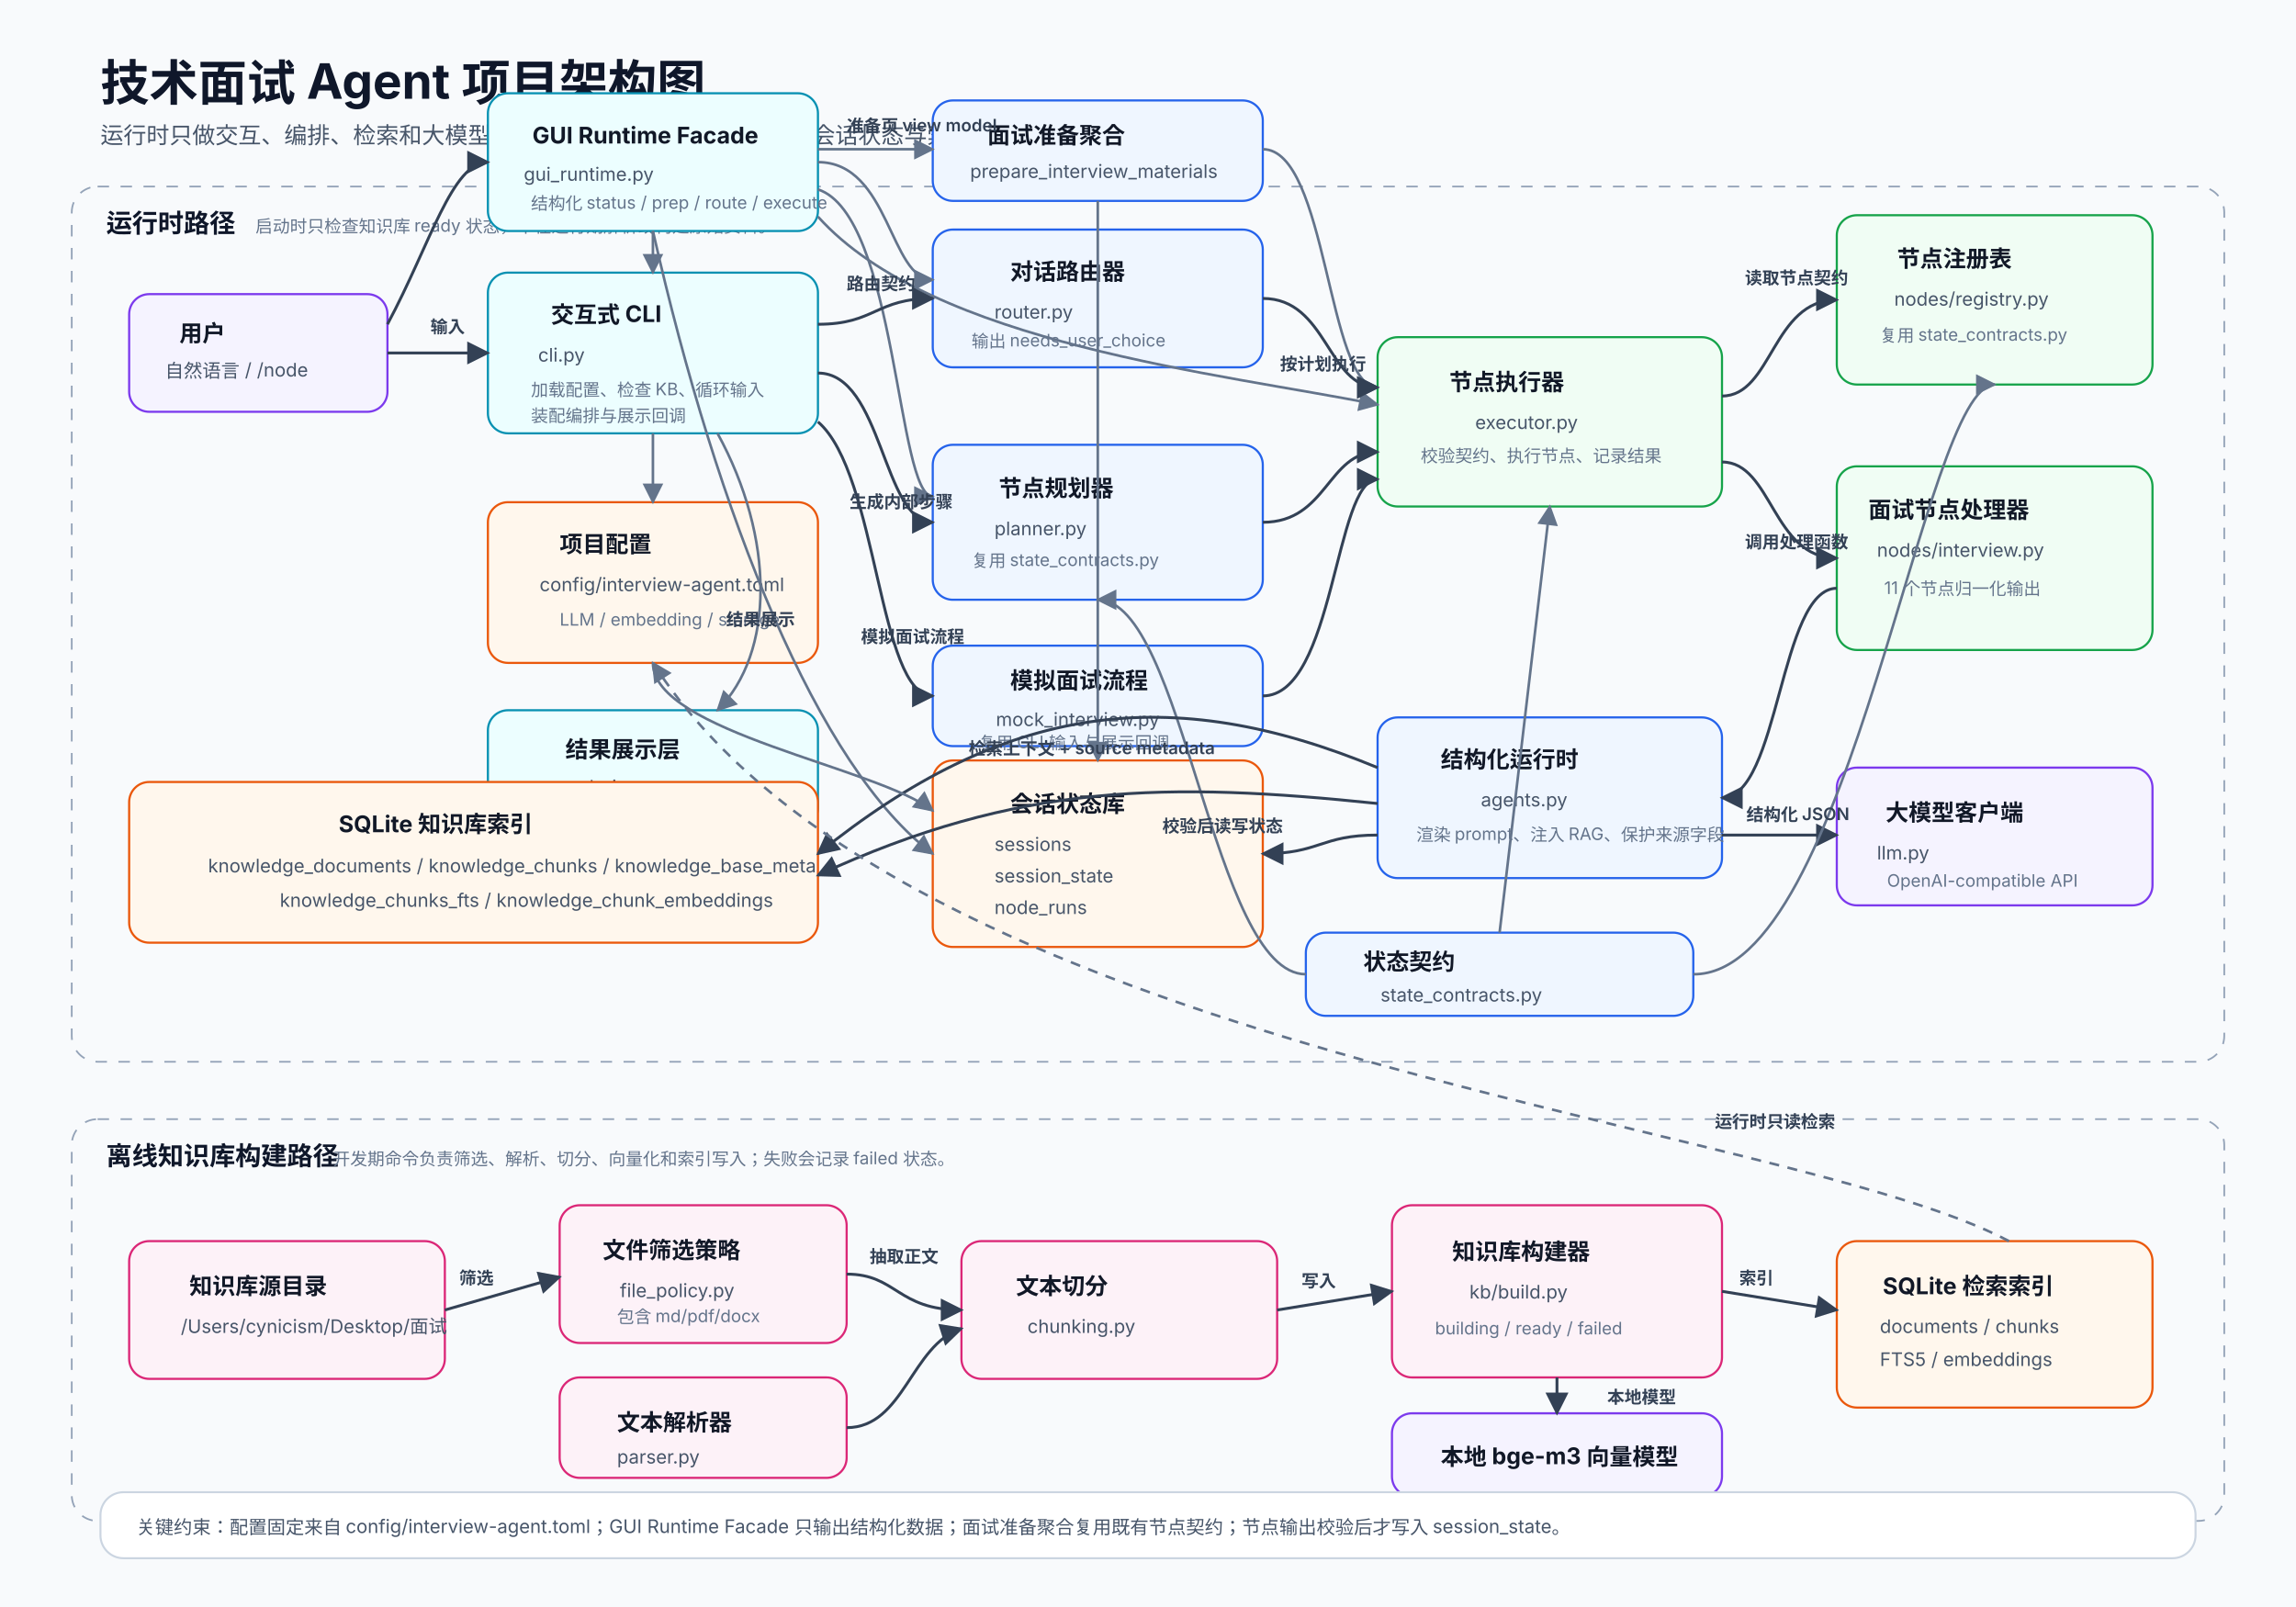
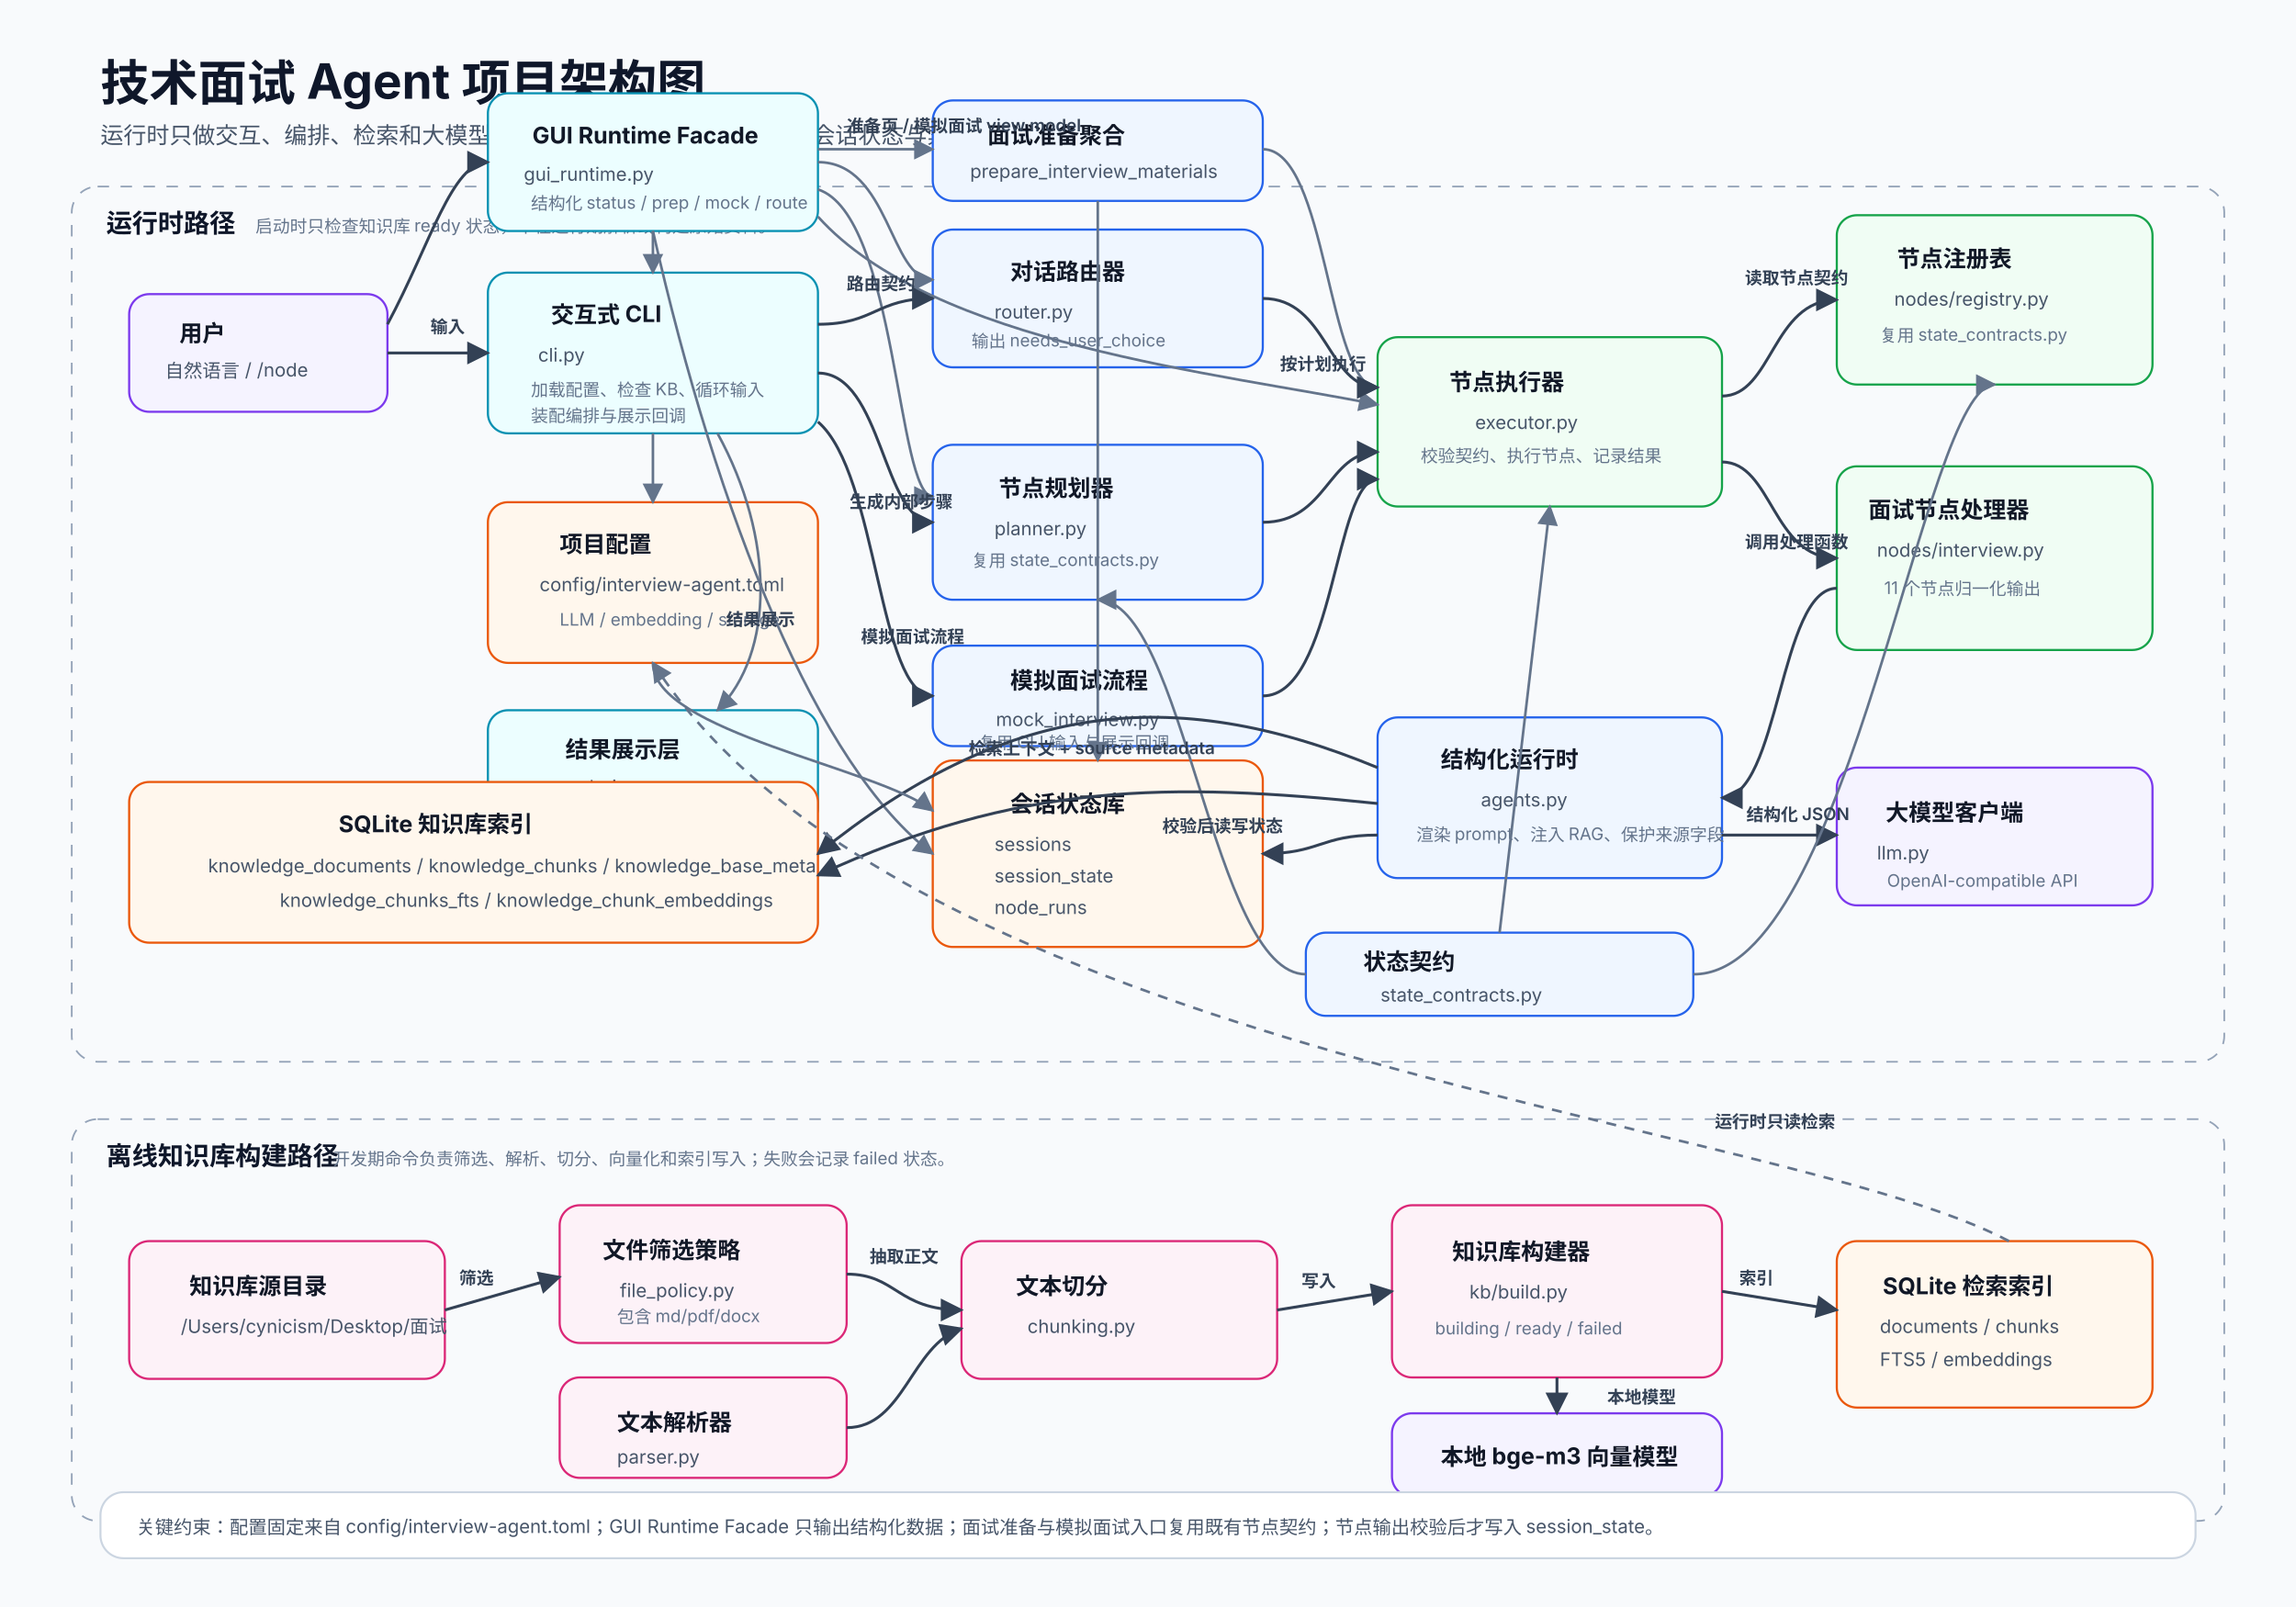
<svg xmlns="http://www.w3.org/2000/svg" width="1600" height="1120" viewBox="0 0 1600 1120" role="img" aria-labelledby="title desc">
  <defs>
    <marker id="arrow" viewBox="0 0 10 10" refX="9" refY="5" markerWidth="8" markerHeight="8" orient="auto-start-reverse">
      <path d="M 0 0 L 10 5 L 0 10 z" fill="#334155" />
    </marker>
    <marker id="soft-arrow" viewBox="0 0 10 10" refX="9" refY="5" markerWidth="8" markerHeight="8" orient="auto-start-reverse">
      <path d="M 0 0 L 10 5 L 0 10 z" fill="#64748b" />
    </marker>
    <style>
      .canvas { fill: #f8fafc; }
      .title { font: 700 34px -apple-system, BlinkMacSystemFont, "Segoe UI", sans-serif; fill: #0f172a; }
      .subtitle { font: 400 16px -apple-system, BlinkMacSystemFont, "Segoe UI", sans-serif; fill: #475569; }
      .section-title { font: 700 18px -apple-system, BlinkMacSystemFont, "Segoe UI", sans-serif; fill: #0f172a; }
      .label { font: 700 16px -apple-system, BlinkMacSystemFont, "Segoe UI", sans-serif; fill: #111827; }
      .small { font: 400 13px -apple-system, BlinkMacSystemFont, "Segoe UI", sans-serif; fill: #475569; }
      .tiny { font: 400 12px -apple-system, BlinkMacSystemFont, "Segoe UI", sans-serif; fill: #64748b; }
      .note { font: 600 12px -apple-system, BlinkMacSystemFont, "Segoe UI", sans-serif; fill: #334155; }
      .panel { fill: #ffffff; stroke: #cbd5e1; stroke-width: 1.4; rx: 16; }
      .runtime { fill: #ecfeff; stroke: #0891b2; stroke-width: 1.5; rx: 14; }
      .logic { fill: #eff6ff; stroke: #2563eb; stroke-width: 1.5; rx: 14; }
      .exec { fill: #f0fdf4; stroke: #16a34a; stroke-width: 1.5; rx: 14; }
      .data { fill: #fff7ed; stroke: #ea580c; stroke-width: 1.5; rx: 14; }
      .offline { fill: #fdf2f8; stroke: #db2777; stroke-width: 1.5; rx: 14; }
      .external { fill: #f5f3ff; stroke: #7c3aed; stroke-width: 1.5; rx: 14; }
      .line { stroke: #334155; stroke-width: 2; fill: none; marker-end: url(#arrow); }
      .soft-line { stroke: #64748b; stroke-width: 1.8; fill: none; marker-end: url(#soft-arrow); }
      .dash-line { stroke: #64748b; stroke-width: 1.8; stroke-dasharray: 7 6; fill: none; marker-end: url(#soft-arrow); }
      .boundary { fill: none; stroke: #94a3b8; stroke-width: 1.2; stroke-dasharray: 8 8; rx: 18; }
    </style>
  </defs>
  <rect class="canvas" x="0" y="0" width="1600" height="1120" />
  <text class="title" x="70" y="70">技术面试 Agent 项目架构图</text>
  <text class="subtitle" x="70" y="100">运行时只做交互、编排、检索和大模型调用；开发期离线构建知识库；会话状态与索引统一落在 SQLite。</text>
  <rect class="boundary" x="50" y="130" width="1500" height="610" />
  <text class="section-title" x="74" y="162">运行时路径</text>
  <text class="tiny" x="178" y="162">启动时只检查知识库 ready 状态，不在运行期解析或构建原始资料。</text>
  <rect class="external" x="90" y="205" width="180" height="82" />
  <text class="label" x="125" y="238">用户</text>
  <text class="small" x="115" y="263">自然语言 / /node</text>
  <rect class="runtime" x="340" y="190" width="230" height="112" />
  <text class="label" x="384" y="225">交互式 CLI</text>
  <text class="small" x="375" y="252">cli.py</text>
  <text class="tiny" x="370" y="276">加载配置、检查 KB、循环输入</text>
  <text class="tiny" x="370" y="294">装配编排与展示回调</text>
  <rect class="runtime" x="340" y="65" width="230" height="96" />
  <text class="label" x="371" y="100">GUI Runtime Facade</text>
  <text class="small" x="365" y="126">gui_runtime.py</text>
-   <text class="tiny" x="370" y="146">结构化 status / prep / route / execute</text>
+   <text class="tiny" x="370" y="146">结构化 status / prep / mock / route</text>
  <rect class="runtime" x="340" y="495" width="230" height="82" />
  <text class="label" x="394" y="528">结果展示层</text>
  <text class="small" x="386" y="553">rendering.py</text>
  <text class="tiny" x="366" y="570">格式化节点结果与终端样式</text>
  <rect class="logic" x="650" y="450" width="230" height="70" />
  <text class="label" x="704" y="480">模拟面试流程</text>
  <text class="small" x="694" y="506">mock_interview.py</text>
  <text class="tiny" x="682" y="522">复用 CLI 输入与展示回调</text>
  <rect class="data" x="340" y="350" width="230" height="112" />
  <text class="label" x="390" y="385">项目配置</text>
  <text class="small" x="376" y="412">config/interview-agent.toml</text>
  <text class="tiny" x="390" y="436">LLM / embedding / storage</text>
  <rect class="logic" x="650" y="160" width="230" height="96" />
  <text class="label" x="704" y="195">对话路由器</text>
  <text class="small" x="693" y="222">router.py</text>
  <text class="tiny" x="677" y="242">输出 needs_user_choice</text>
  <rect class="logic" x="650" y="70" width="230" height="70" />
  <text class="label" x="688" y="100">面试准备聚合</text>
  <text class="small" x="676" y="124">prepare_interview_materials</text>
  <rect class="logic" x="650" y="310" width="230" height="108" />
  <text class="label" x="696" y="346">节点规划器</text>
  <text class="small" x="693" y="373">planner.py</text>
  <text class="tiny" x="677" y="395">复用 state_contracts.py</text>
  <rect class="exec" x="960" y="235" width="240" height="118" />
  <text class="label" x="1010" y="272">节点执行器</text>
  <text class="small" x="1028" y="299">executor.py</text>
  <text class="tiny" x="990" y="322">校验契约、执行节点、记录结果</text>
  <rect class="exec" x="1280" y="150" width="220" height="118" />
  <text class="label" x="1322" y="186">节点注册表</text>
  <text class="small" x="1320" y="213">nodes/registry.py</text>
  <text class="tiny" x="1310" y="238">复用 state_contracts.py</text>
  <rect class="exec" x="1280" y="325" width="220" height="128" />
  <text class="label" x="1302" y="361">面试节点处理器</text>
  <text class="small" x="1308" y="388">nodes/interview.py</text>
  <text class="tiny" x="1313" y="414">11 个节点归一化输出</text>
  <rect class="logic" x="960" y="500" width="240" height="112" />
  <text class="label" x="1004" y="535">结构化运行时</text>
  <text class="small" x="1032" y="562">agents.py</text>
  <text class="tiny" x="987" y="586">渲染 prompt、注入 RAG、保护来源字段</text>
  <rect class="external" x="1280" y="535" width="220" height="96" />
  <text class="label" x="1314" y="572">大模型客户端</text>
  <text class="small" x="1308" y="599">llm.py</text>
  <text class="tiny" x="1315" y="618">OpenAI-compatible API</text>
  <rect class="data" x="650" y="530" width="230" height="130" />
  <text class="label" x="704" y="566">会话状态库</text>
  <text class="small" x="693" y="593">sessions</text>
  <text class="small" x="693" y="615">session_state</text>
  <text class="small" x="693" y="637">node_runs</text>
  <rect class="logic" x="910" y="650" width="270" height="58" />
  <text class="label" x="950" y="676">状态契约</text>
  <text class="small" x="962" y="698">state_contracts.py</text>
  <rect class="data" x="90" y="545" width="480" height="112" />
  <text class="label" x="236" y="580">SQLite 知识库索引</text>
  <text class="small" x="145" y="608">knowledge_documents / knowledge_chunks / knowledge_base_meta</text>
  <text class="small" x="195" y="632">knowledge_chunks_fts / knowledge_chunk_embeddings</text>
  <path class="line" d="M 270 246 L 340 246" />
  <path class="line" d="M 270 226 C 300 170 315 113 340 113" />
  <path class="soft-line" d="M 455 161 L 455 190" />
  <path class="soft-line" d="M 570 113 C 620 113 620 195 650 195" />
  <path class="soft-line" d="M 570 104 L 650 104" />
  <path class="soft-line" d="M 880 104 C 925 104 925 270 960 270" />
  <path class="soft-line" d="M 765 140 L 765 530" />
  <path class="soft-line" d="M 570 132 C 625 150 625 346 650 346" />
  <path class="soft-line" d="M 570 151 C 650 240 850 260 960 282" />
  <path class="soft-line" d="M 455 161 C 500 360 570 535 650 595" />
  <path class="soft-line" d="M 455 302 L 455 350" />
  <path class="soft-line" d="M 500 302 C 540 375 540 455 500 495" />
  <path class="line" d="M 570 226 C 610 226 610 208 650 208" />
  <path class="line" d="M 570 260 C 615 260 615 364 650 364" />
  <path class="line" d="M 570 294 C 612 330 612 485 650 485" />
  <path class="line" d="M 880 208 C 925 208 925 270 960 270" />
  <path class="line" d="M 880 364 C 925 364 925 315 960 315" />
  <path class="line" d="M 880 485 C 930 485 930 334 960 334" />
  <path class="line" d="M 1200 276 C 1235 276 1235 209 1280 209" />
  <path class="line" d="M 1200 322 C 1235 322 1235 389 1280 389" />
  <path class="line" d="M 1280 410 C 1240 410 1240 556 1200 556" />
  <path class="line" d="M 1200 582 L 1280 582" />
  <path class="line" d="M 960 582 C 920 582 920 595 880 595" />
  <path class="soft-line" d="M 910 679 C 845 679 825 418 765 418" />
  <path class="soft-line" d="M 1045 650 L 1080 353" />
  <path class="soft-line" d="M 1180 679 C 1290 680 1340 268 1390 268" />
  <path class="line" d="M 960 535 C 815 475 700 490 570 595" />
  <path class="line" d="M 960 560 C 815 545 710 545 570 610" />
  <path class="soft-line" d="M 455 462 C 455 510 612 535 650 565" />
  <text class="note" x="300" y="232">输入</text>
  <text class="note" x="506" y="436">结果展示</text>
  <text class="note" x="590" y="202">路由契约</text>
-   <text class="note" x="590" y="92">准备页 view model</text>
+   <text class="note" x="590" y="92">准备页 / 模拟面试 view model</text>
  <text class="note" x="592" y="354">生成内部步骤</text>
  <text class="note" x="600" y="448">模拟面试流程</text>
  <text class="note" x="892" y="258">按计划执行</text>
  <text class="note" x="1216" y="198">读取节点契约</text>
  <text class="note" x="1216" y="382">调用处理函数</text>
  <text class="note" x="1217" y="572">结构化 JSON</text>
  <text class="note" x="810" y="580">校验后读写状态</text>
  <text class="note" x="675" y="526">检索上下文 + source metadata</text>
  <rect class="boundary" x="50" y="780" width="1500" height="280" />
  <text class="section-title" x="74" y="812">离线知识库构建路径</text>
  <text class="tiny" x="232" y="812">开发期命令负责筛选、解析、切分、向量化和索引写入；失败会记录 failed 状态。</text>
  <rect class="offline" x="90" y="865" width="220" height="96" />
  <text class="label" x="132" y="902">知识库源目录</text>
  <text class="small" x="126" y="929">/Users/cynicism/Desktop/面试</text>
  <rect class="offline" x="390" y="840" width="200" height="96" />
  <text class="label" x="420" y="877">文件筛选策略</text>
  <text class="small" x="432" y="904">file_policy.py</text>
  <text class="tiny" x="430" y="922">包含 md/pdf/docx</text>
  <rect class="offline" x="390" y="960" width="200" height="70" />
  <text class="label" x="430" y="997">文本解析器</text>
  <text class="small" x="430" y="1020">parser.py</text>
  <rect class="offline" x="670" y="865" width="220" height="96" />
  <text class="label" x="708" y="902">文本切分</text>
  <text class="small" x="716" y="929">chunking.py</text>
  <rect class="offline" x="970" y="840" width="230" height="120" />
  <text class="label" x="1012" y="878">知识库构建器</text>
  <text class="small" x="1024" y="905">kb/build.py</text>
  <text class="tiny" x="1000" y="930">building / ready / failed</text>
  <rect class="external" x="970" y="985" width="230" height="58" />
  <text class="label" x="1004" y="1021">本地 bge-m3 向量模型</text>
  <rect class="data" x="1280" y="865" width="220" height="116" />
  <text class="label" x="1312" y="902">SQLite 检索索引</text>
  <text class="small" x="1310" y="929">documents / chunks</text>
  <text class="small" x="1310" y="952">FTS5 / embeddings</text>
  <path class="line" d="M 310 913 L 390 890" />
  <path class="line" d="M 590 888 C 625 888 625 913 670 913" />
  <path class="line" d="M 590 995 C 630 995 635 937 670 926" />
  <path class="line" d="M 890 913 L 970 900" />
  <path class="line" d="M 1085 960 L 1085 985" />
  <path class="line" d="M 1200 900 L 1280 913" />
  <path class="dash-line" d="M 1400 865 C 1240 780 630 735 455 462" />
  <text class="note" x="320" y="895">筛选</text>
  <text class="note" x="606" y="880">抽取正文</text>
  <text class="note" x="907" y="897">写入</text>
  <text class="note" x="1212" y="895">索引</text>
  <text class="note" x="1120" y="978">本地模型</text>
  <text class="note" x="1195" y="786">运行时只读检索</text>
  <rect class="panel" x="70" y="1040" width="1460" height="46" />
-   <text class="small" x="95" y="1069">关键约束：配置固定来自 config/interview-agent.toml；GUI Runtime Facade 只输出结构化数据；面试准备聚合复用既有节点契约；节点输出校验后才写入 session_state。</text>
+   <text class="small" x="95" y="1069">关键约束：配置固定来自 config/interview-agent.toml；GUI Runtime Facade 只输出结构化数据；面试准备与模拟面试入口复用既有节点契约；节点输出校验后才写入 session_state。</text>
</svg>
